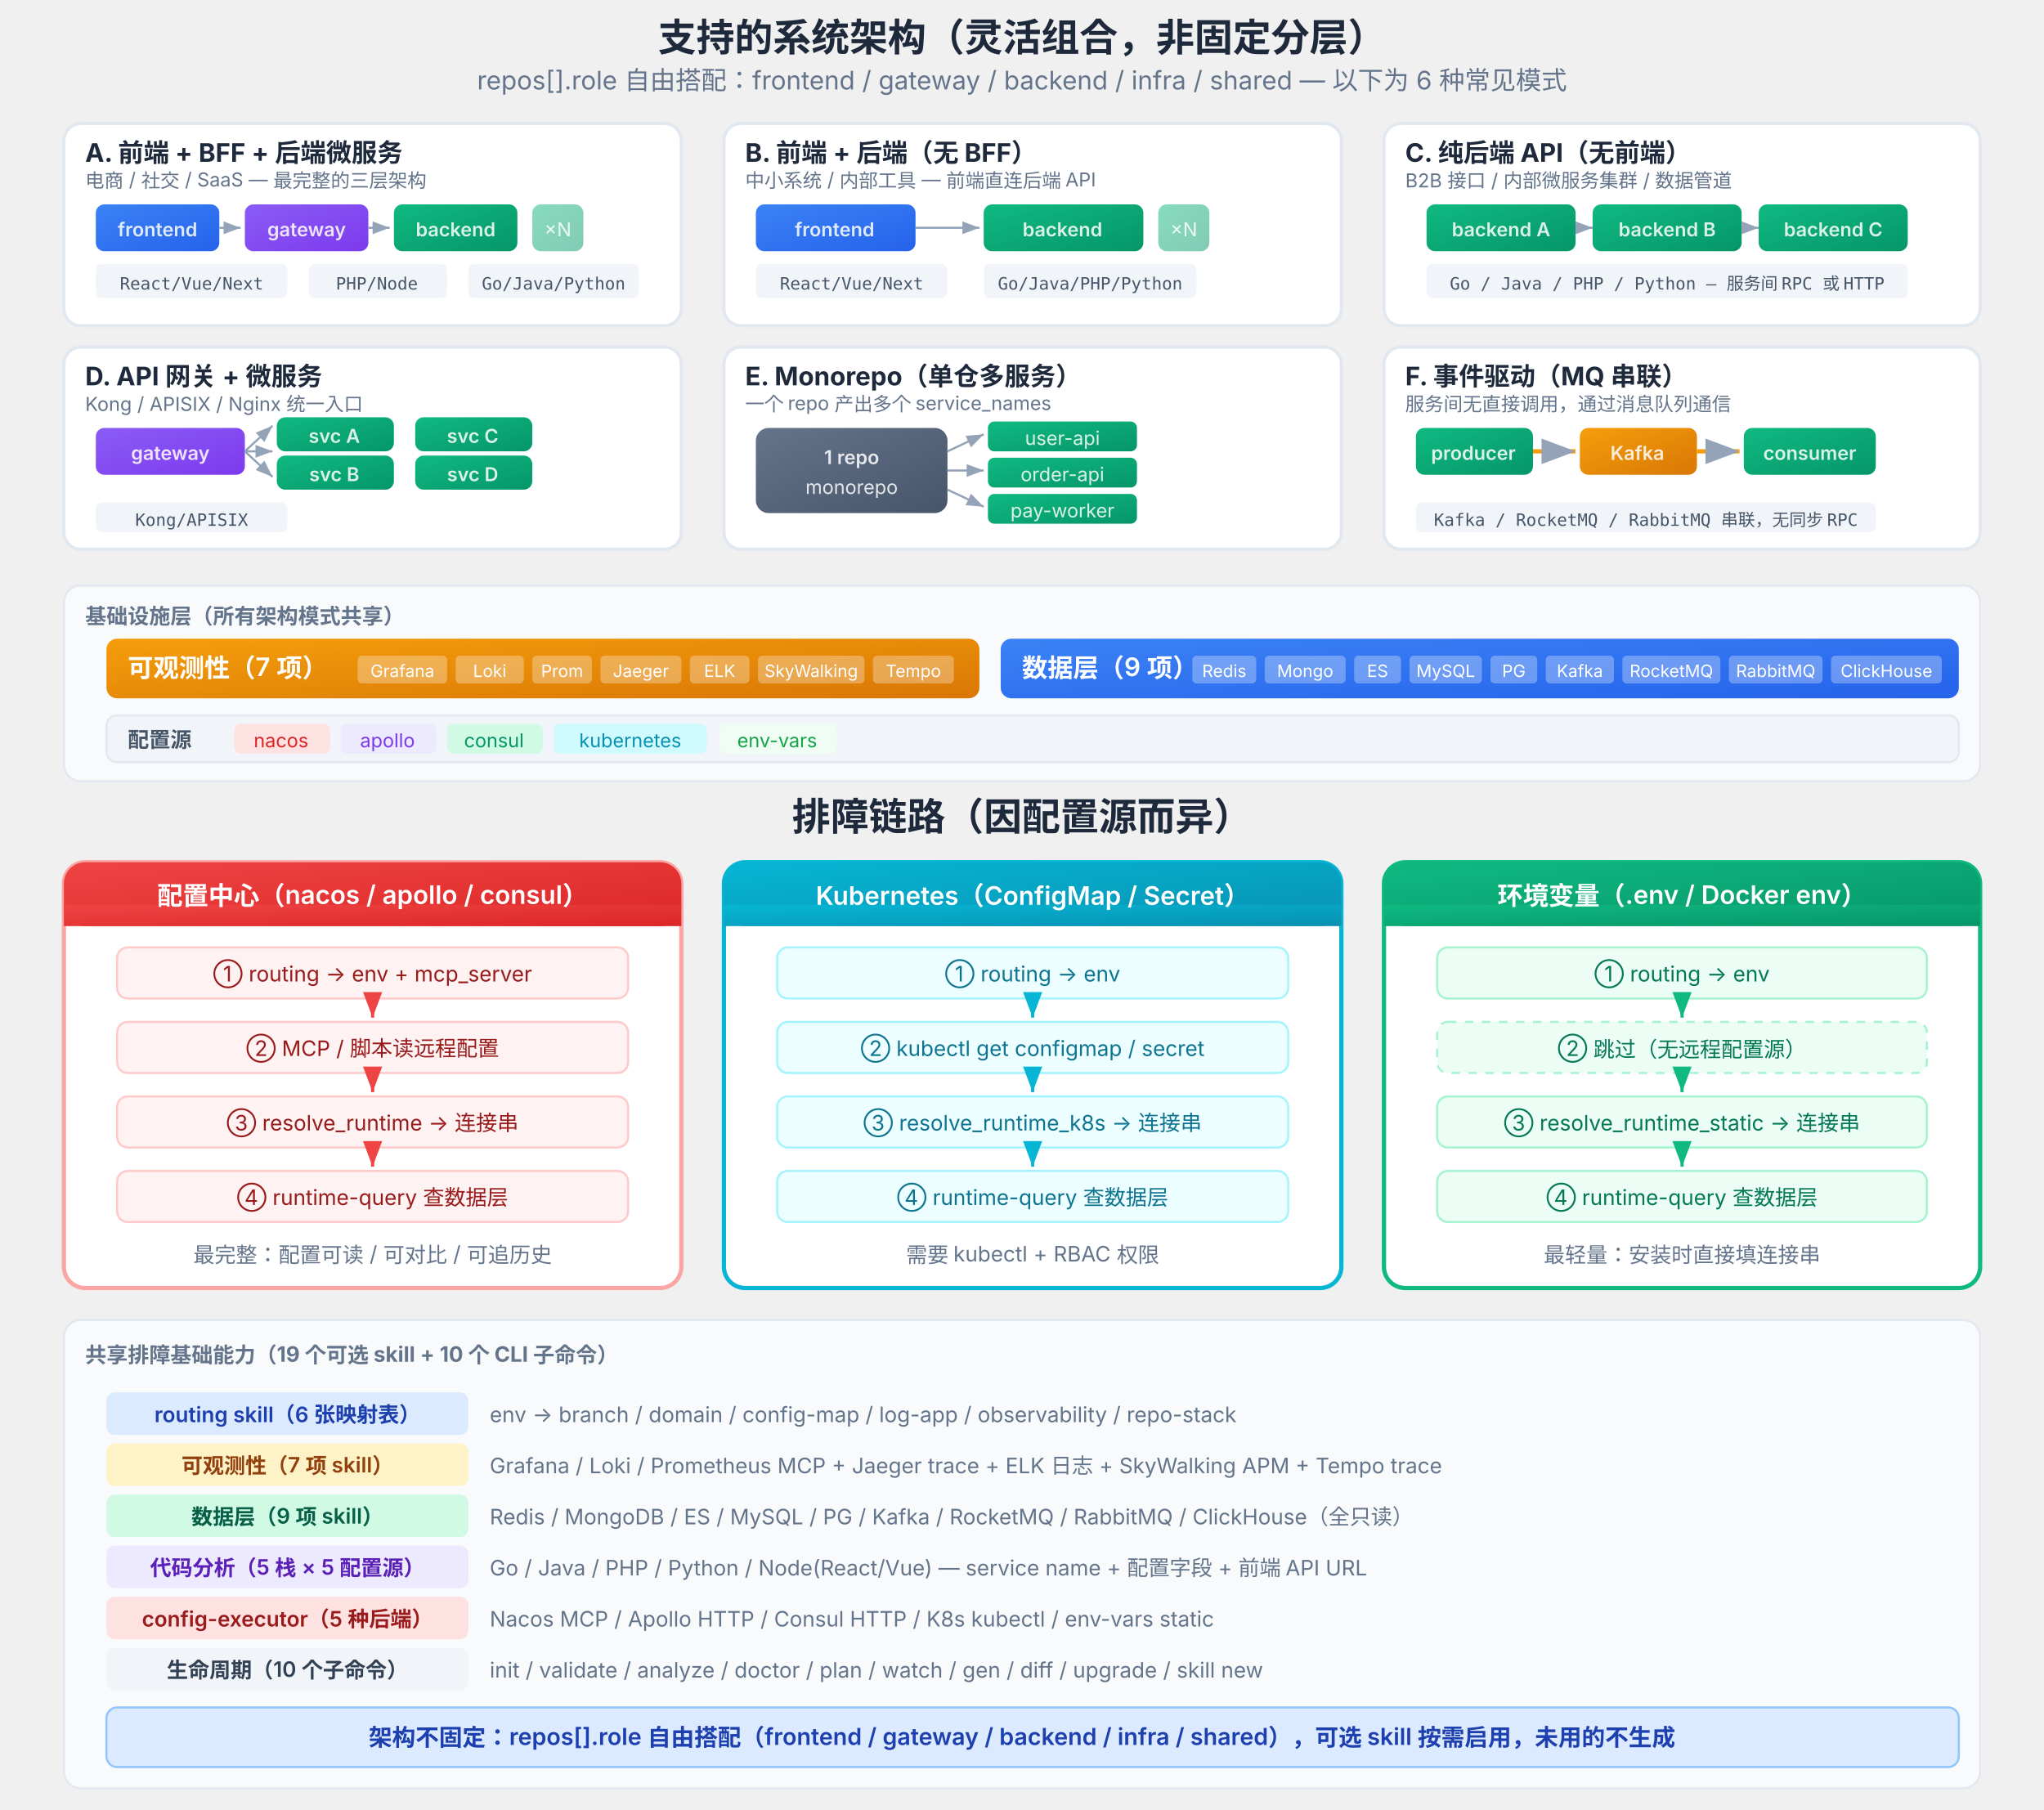
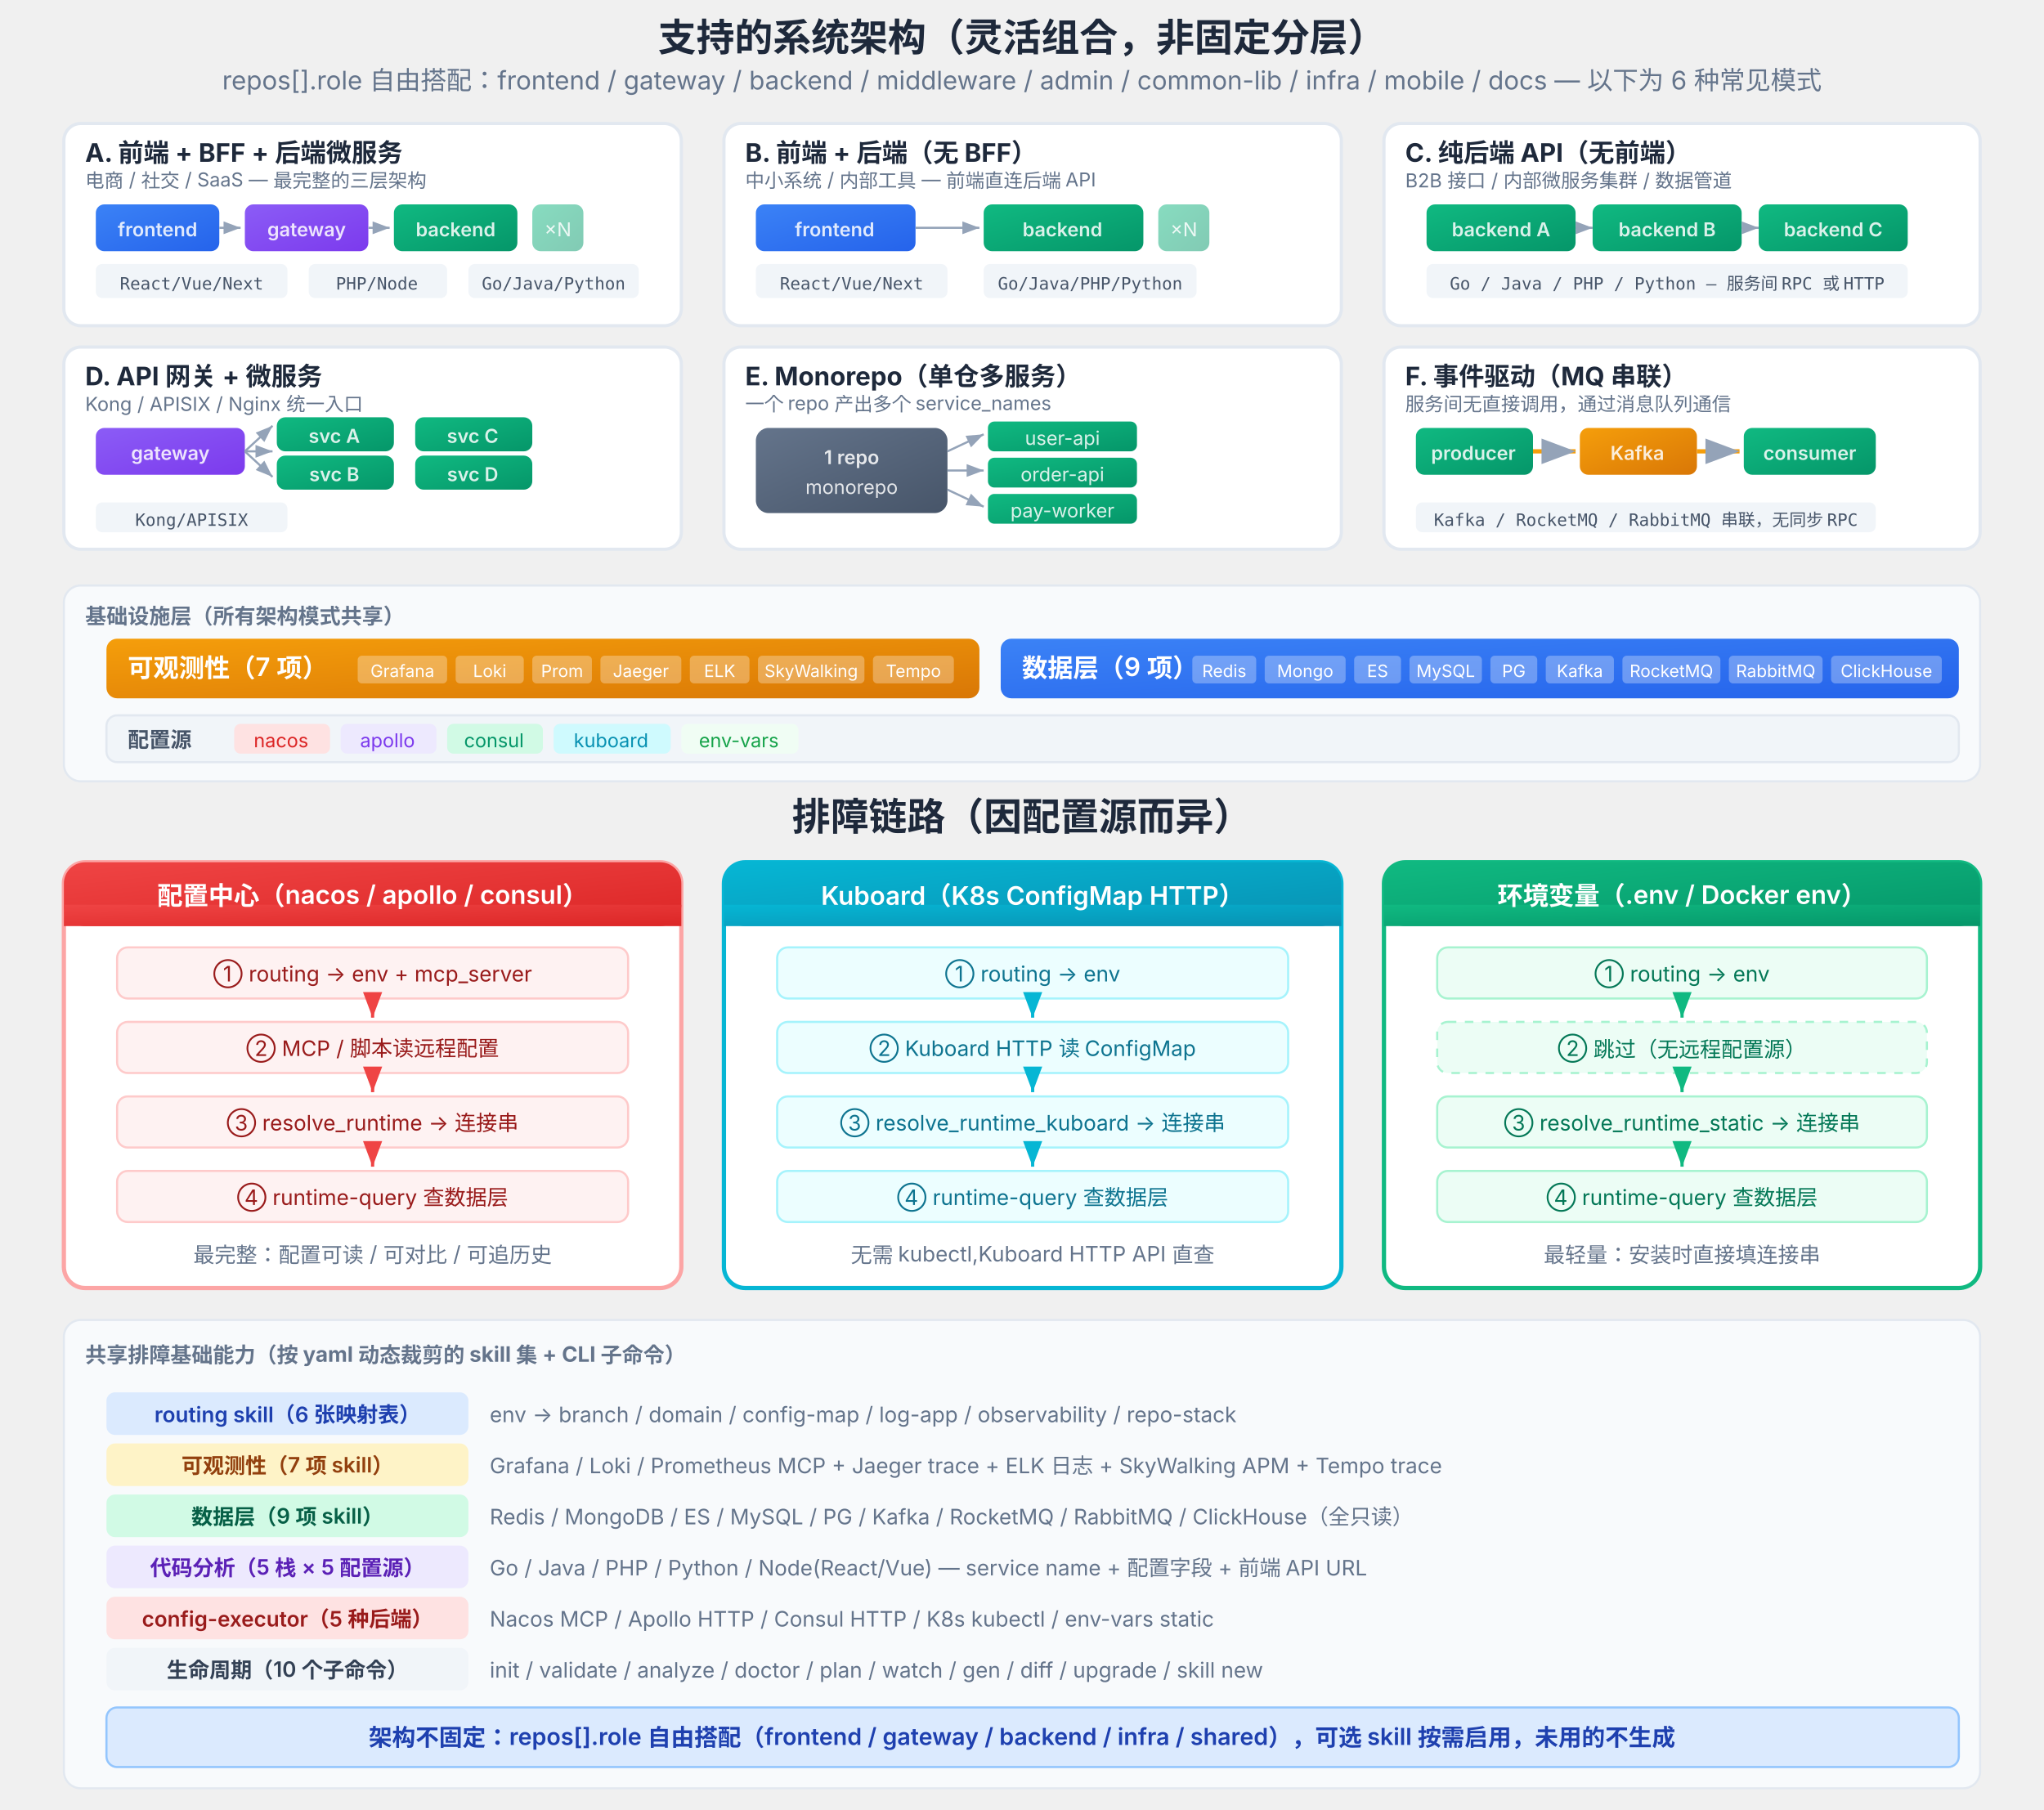
<svg xmlns="http://www.w3.org/2000/svg" viewBox="0 0 960 850" width="960" height="850">
  <defs>
    <linearGradient id="blue" x1="0%" y1="0%" x2="100%" y2="100%">
      <stop offset="0%" stop-color="#3B82F6" />
      <stop offset="100%" stop-color="#2563EB" />
    </linearGradient>
    <linearGradient id="purple" x1="0%" y1="0%" x2="100%" y2="100%">
      <stop offset="0%" stop-color="#8B5CF6" />
      <stop offset="100%" stop-color="#7C3AED" />
    </linearGradient>
    <linearGradient id="orange" x1="0%" y1="0%" x2="100%" y2="100%">
      <stop offset="0%" stop-color="#F59E0B" />
      <stop offset="100%" stop-color="#D97706" />
    </linearGradient>
    <linearGradient id="green" x1="0%" y1="0%" x2="100%" y2="100%">
      <stop offset="0%" stop-color="#10B981" />
      <stop offset="100%" stop-color="#059669" />
    </linearGradient>
    <linearGradient id="red" x1="0%" y1="0%" x2="100%" y2="100%">
      <stop offset="0%" stop-color="#EF4444" />
      <stop offset="100%" stop-color="#DC2626" />
    </linearGradient>
    <linearGradient id="cyan" x1="0%" y1="0%" x2="100%" y2="100%">
      <stop offset="0%" stop-color="#06B6D4" />
      <stop offset="100%" stop-color="#0891B2" />
    </linearGradient>
    <linearGradient id="gray" x1="0%" y1="0%" x2="100%" y2="100%">
      <stop offset="0%" stop-color="#64748B" />
      <stop offset="100%" stop-color="#475569" />
    </linearGradient>
    <marker id="arr" markerWidth="8" markerHeight="6" refX="8" refY="3" orient="auto">
      <polygon points="0 0, 8 3, 0 6" fill="#94A3B8" />
    </marker>
    <marker id="arr-r" markerWidth="8" markerHeight="6" refX="8" refY="3" orient="auto">
      <polygon points="0 0, 8 3, 0 6" fill="#EF4444" />
    </marker>
    <marker id="arr-c" markerWidth="8" markerHeight="6" refX="8" refY="3" orient="auto">
      <polygon points="0 0, 8 3, 0 6" fill="#06B6D4" />
    </marker>
    <marker id="arr-g" markerWidth="8" markerHeight="6" refX="8" refY="3" orient="auto">
      <polygon points="0 0, 8 3, 0 6" fill="#10B981" />
    </marker>
  </defs>
  <style>
    text { font-family: system-ui, -apple-system, sans-serif; }
    .title { font-size: 18px; font-weight: 700; fill: #1E293B; }
    .subtitle { font-size: 12px; fill: #64748B; }
    .box-label { font-size: 12px; font-weight: 600; fill: white; }
    .box-sub { font-size: 9px; fill: rgba(255,255,255,0.85); }
    .note { font-size: 10px; fill: #64748B; }
    .tag { font-size: 8px; font-family: monospace; }
    .pattern-title { font-size: 12px; font-weight: 700; fill: #1E293B; }
    .pattern-desc { font-size: 9px; fill: #64748B; }
  </style>
  <text x="480" y="24" text-anchor="middle" class="title">支持的系统架构（灵活组合，非固定分层）</text>
-   <text x="480" y="42" text-anchor="middle" class="subtitle">repos[].role 自由搭配：frontend / gateway / backend / infra / shared — 以下为 6 种常见模式</text>
+   <text x="480" y="42" text-anchor="middle" class="subtitle">repos[].role 自由搭配：frontend / gateway / backend / middleware / admin / common-lib / infra / mobile / docs — 以下为 6 种常见模式</text>
  <rect x="30" y="58" width="290" height="95" rx="8" fill="white" stroke="#E2E8F0" stroke-width="1.5" />
  <text x="40" y="76" class="pattern-title">A. 前端 + BFF + 后端微服务</text>
  <text x="40" y="88" class="pattern-desc">电商 / 社交 / SaaS — 最完整的三层架构</text>
  <rect x="45" y="96" width="58" height="22" rx="4" fill="url(#blue)" />
  <text x="74" y="111" text-anchor="middle" class="box-sub" fill="white" font-size="9" font-weight="600">frontend</text>
  <line x1="103" y1="107" x2="113" y2="107" stroke="#94A3B8" stroke-width="1" marker-end="url(#arr)" />
  <rect x="115" y="96" width="58" height="22" rx="4" fill="url(#purple)" />
  <text x="144" y="111" text-anchor="middle" class="box-sub" fill="white" font-size="9" font-weight="600">gateway</text>
  <line x1="173" y1="107" x2="183" y2="107" stroke="#94A3B8" stroke-width="1" marker-end="url(#arr)" />
  <rect x="185" y="96" width="58" height="22" rx="4" fill="url(#green)" />
  <text x="214" y="111" text-anchor="middle" class="box-sub" fill="white" font-size="9" font-weight="600">backend</text>
  <rect x="250" y="96" width="24" height="22" rx="4" fill="url(#green)" opacity="0.5" />
  <text x="262" y="111" text-anchor="middle" class="box-sub" fill="white" font-size="9">×N</text>
  <rect x="45" y="124" width="90" height="16" rx="3" fill="#F1F5F9" />
  <text x="90" y="136" text-anchor="middle" class="tag" fill="#475569">React/Vue/Next</text>
  <rect x="145" y="124" width="65" height="16" rx="3" fill="#F1F5F9" />
  <text x="177" y="136" text-anchor="middle" class="tag" fill="#475569">PHP/Node</text>
  <rect x="220" y="124" width="80" height="16" rx="3" fill="#F1F5F9" />
  <text x="260" y="136" text-anchor="middle" class="tag" fill="#475569">Go/Java/Python</text>
  <rect x="340" y="58" width="290" height="95" rx="8" fill="white" stroke="#E2E8F0" stroke-width="1.5" />
  <text x="350" y="76" class="pattern-title">B. 前端 + 后端（无 BFF）</text>
  <text x="350" y="88" class="pattern-desc">中小系统 / 内部工具 — 前端直连后端 API</text>
  <rect x="355" y="96" width="75" height="22" rx="4" fill="url(#blue)" />
  <text x="392" y="111" text-anchor="middle" class="box-sub" fill="white" font-size="9" font-weight="600">frontend</text>
  <line x1="430" y1="107" x2="460" y2="107" stroke="#94A3B8" stroke-width="1" marker-end="url(#arr)" />
  <rect x="462" y="96" width="75" height="22" rx="4" fill="url(#green)" />
  <text x="499" y="111" text-anchor="middle" class="box-sub" fill="white" font-size="9" font-weight="600">backend</text>
  <rect x="544" y="96" width="24" height="22" rx="4" fill="url(#green)" opacity="0.5" />
  <text x="556" y="111" text-anchor="middle" class="box-sub" fill="white" font-size="9">×N</text>
  <rect x="355" y="124" width="90" height="16" rx="3" fill="#F1F5F9" />
  <text x="400" y="136" text-anchor="middle" class="tag" fill="#475569">React/Vue/Next</text>
  <rect x="462" y="124" width="100" height="16" rx="3" fill="#F1F5F9" />
  <text x="512" y="136" text-anchor="middle" class="tag" fill="#475569">Go/Java/PHP/Python</text>
  <rect x="650" y="58" width="280" height="95" rx="8" fill="white" stroke="#E2E8F0" stroke-width="1.5" />
  <text x="660" y="76" class="pattern-title">C. 纯后端 API（无前端）</text>
  <text x="660" y="88" class="pattern-desc">B2B 接口 / 内部微服务集群 / 数据管道</text>
  <rect x="670" y="96" width="70" height="22" rx="4" fill="url(#green)" />
  <text x="705" y="111" text-anchor="middle" class="box-sub" fill="white" font-size="9" font-weight="600">backend A</text>
  <rect x="748" y="96" width="70" height="22" rx="4" fill="url(#green)" />
  <text x="783" y="111" text-anchor="middle" class="box-sub" fill="white" font-size="9" font-weight="600">backend B</text>
  <rect x="826" y="96" width="70" height="22" rx="4" fill="url(#green)" />
  <text x="861" y="111" text-anchor="middle" class="box-sub" fill="white" font-size="9" font-weight="600">backend C</text>
  <line x1="740" y1="107" x2="748" y2="107" stroke="#94A3B8" stroke-width="1" marker-end="url(#arr)" />
  <line x1="818" y1="107" x2="826" y2="107" stroke="#94A3B8" stroke-width="1" marker-end="url(#arr)" />
  <rect x="670" y="124" width="226" height="16" rx="3" fill="#F1F5F9" />
  <text x="783" y="136" text-anchor="middle" class="tag" fill="#475569">Go / Java / PHP / Python — 服务间 RPC 或 HTTP</text>
  <rect x="30" y="163" width="290" height="95" rx="8" fill="white" stroke="#E2E8F0" stroke-width="1.5" />
  <text x="40" y="181" class="pattern-title">D. API 网关 + 微服务</text>
  <text x="40" y="193" class="pattern-desc">Kong / APISIX / Nginx 统一入口</text>
  <rect x="45" y="201" width="70" height="22" rx="4" fill="url(#purple)" />
  <text x="80" y="216" text-anchor="middle" class="box-sub" fill="white" font-size="9" font-weight="600">gateway</text>
  <line x1="115" y1="212" x2="128" y2="200" stroke="#94A3B8" stroke-width="1" marker-end="url(#arr)" />
  <line x1="115" y1="212" x2="128" y2="212" stroke="#94A3B8" stroke-width="1" marker-end="url(#arr)" />
  <line x1="115" y1="212" x2="128" y2="224" stroke="#94A3B8" stroke-width="1" marker-end="url(#arr)" />
  <rect x="130" y="196" width="55" height="16" rx="4" fill="url(#green)" />
  <text x="157" y="208" text-anchor="middle" class="box-sub" fill="white" font-size="8" font-weight="600">svc A</text>
  <rect x="130" y="214" width="55" height="16" rx="4" fill="url(#green)" />
  <text x="157" y="226" text-anchor="middle" class="box-sub" fill="white" font-size="8" font-weight="600">svc B</text>
  <rect x="195" y="196" width="55" height="16" rx="4" fill="url(#green)" />
  <text x="222" y="208" text-anchor="middle" class="box-sub" fill="white" font-size="8" font-weight="600">svc C</text>
  <rect x="195" y="214" width="55" height="16" rx="4" fill="url(#green)" />
  <text x="222" y="226" text-anchor="middle" class="box-sub" fill="white" font-size="8" font-weight="600">svc D</text>
  <rect x="45" y="236" width="90" height="14" rx="3" fill="#F1F5F9" />
  <text x="90" y="247" text-anchor="middle" class="tag" fill="#475569">Kong/APISIX</text>
  <rect x="340" y="163" width="290" height="95" rx="8" fill="white" stroke="#E2E8F0" stroke-width="1.5" />
  <text x="350" y="181" class="pattern-title">E. Monorepo（单仓多服务）</text>
  <text x="350" y="193" class="pattern-desc">一个 repo 产出多个 service_names</text>
  <rect x="355" y="201" width="90" height="40" rx="6" fill="url(#gray)" />
  <text x="400" y="218" text-anchor="middle" class="box-sub" fill="white" font-size="9" font-weight="600">1 repo</text>
  <text x="400" y="232" text-anchor="middle" class="box-sub" fill="white" font-size="8">monorepo</text>
  <line x1="445" y1="212" x2="462" y2="204" stroke="#94A3B8" stroke-width="1" marker-end="url(#arr)" />
  <line x1="445" y1="221" x2="462" y2="221" stroke="#94A3B8" stroke-width="1" marker-end="url(#arr)" />
  <line x1="445" y1="230" x2="462" y2="238" stroke="#94A3B8" stroke-width="1" marker-end="url(#arr)" />
  <rect x="464" y="198" width="70" height="14" rx="3" fill="url(#green)" />
  <text x="499" y="209" text-anchor="middle" class="box-sub" fill="white" font-size="8">user-api</text>
  <rect x="464" y="215" width="70" height="14" rx="3" fill="url(#green)" />
  <text x="499" y="226" text-anchor="middle" class="box-sub" fill="white" font-size="8">order-api</text>
  <rect x="464" y="232" width="70" height="14" rx="3" fill="url(#green)" />
  <text x="499" y="243" text-anchor="middle" class="box-sub" fill="white" font-size="8">pay-worker</text>
  <rect x="650" y="163" width="280" height="95" rx="8" fill="white" stroke="#E2E8F0" stroke-width="1.5" />
  <text x="660" y="181" class="pattern-title">F. 事件驱动（MQ 串联）</text>
  <text x="660" y="193" class="pattern-desc">服务间无直接调用，通过消息队列通信</text>
  <rect x="665" y="201" width="55" height="22" rx="4" fill="url(#green)" />
  <text x="692" y="216" text-anchor="middle" class="box-sub" fill="white" font-size="8" font-weight="600">producer</text>
  <line x1="720" y1="212" x2="740" y2="212" stroke="#F59E0B" stroke-width="2" marker-end="url(#arr)" />
  <rect x="742" y="201" width="55" height="22" rx="4" fill="url(#orange)" />
  <text x="769" y="216" text-anchor="middle" class="box-sub" fill="white" font-size="8" font-weight="600">Kafka</text>
  <line x1="797" y1="212" x2="817" y2="212" stroke="#F59E0B" stroke-width="2" marker-end="url(#arr)" />
  <rect x="819" y="201" width="62" height="22" rx="4" fill="url(#green)" />
  <text x="850" y="216" text-anchor="middle" class="box-sub" fill="white" font-size="8" font-weight="600">consumer</text>
  <rect x="665" y="236" width="216" height="14" rx="3" fill="#F1F5F9" />
  <text x="773" y="247" text-anchor="middle" class="tag" fill="#475569">Kafka / RocketMQ / RabbitMQ 串联，无同步 RPC</text>
  <rect x="30" y="275" width="900" height="92" rx="8" fill="#F8FAFC" stroke="#E2E8F0" />
  <text x="40" y="293" class="note" font-weight="600" font-size="11" fill="#1E293B">基础设施层（所有架构模式共享）</text>
  <rect x="50" y="300" width="410" height="28" rx="5" fill="url(#orange)" />
  <text x="60" y="318" class="box-label">可观测性（7 项）</text>
  <g transform="translate(168, 308)" font-family="monospace" font-size="8">
    <rect width="42" height="13" rx="2" fill="rgba(255,255,255,0.3)" />
    <text x="21" y="10" text-anchor="middle" fill="white">Grafana</text>
    <rect x="46" width="32" height="13" rx="2" fill="rgba(255,255,255,0.3)" />
    <text x="62" y="10" text-anchor="middle" fill="white">Loki</text>
    <rect x="82" width="28" height="13" rx="2" fill="rgba(255,255,255,0.3)" />
    <text x="96" y="10" text-anchor="middle" fill="white">Prom</text>
    <rect x="114" width="38" height="13" rx="2" fill="rgba(255,255,255,0.3)" />
    <text x="133" y="10" text-anchor="middle" fill="white">Jaeger</text>
    <rect x="156" width="28" height="13" rx="2" fill="rgba(255,255,255,0.3)" />
    <text x="170" y="10" text-anchor="middle" fill="white">ELK</text>
    <rect x="188" width="50" height="13" rx="2" fill="rgba(255,255,255,0.3)" />
    <text x="213" y="10" text-anchor="middle" fill="white">SkyWalking</text>
    <rect x="242" width="38" height="13" rx="2" fill="rgba(255,255,255,0.3)" />
    <text x="261" y="10" text-anchor="middle" fill="white">Tempo</text>
  </g>
  <rect x="470" y="300" width="450" height="28" rx="5" fill="url(#blue)" />
  <text x="480" y="318" class="box-label">数据层（9 项）</text>
  <g transform="translate(560, 308)" font-family="monospace" font-size="8">
    <rect width="30" height="13" rx="2" fill="rgba(255,255,255,0.3)" />
    <text x="15" y="10" text-anchor="middle" fill="white">Redis</text>
    <rect x="34" width="38" height="13" rx="2" fill="rgba(255,255,255,0.3)" />
    <text x="53" y="10" text-anchor="middle" fill="white">Mongo</text>
    <rect x="76" width="22" height="13" rx="2" fill="rgba(255,255,255,0.3)" />
    <text x="87" y="10" text-anchor="middle" fill="white">ES</text>
    <rect x="102" width="34" height="13" rx="2" fill="rgba(255,255,255,0.3)" />
    <text x="119" y="10" text-anchor="middle" fill="white">MySQL</text>
    <rect x="140" width="22" height="13" rx="2" fill="rgba(255,255,255,0.3)" />
    <text x="151" y="10" text-anchor="middle" fill="white">PG</text>
    <rect x="166" width="32" height="13" rx="2" fill="rgba(255,255,255,0.3)" />
    <text x="182" y="10" text-anchor="middle" fill="white">Kafka</text>
    <rect x="202" width="46" height="13" rx="2" fill="rgba(255,255,255,0.3)" />
    <text x="225" y="10" text-anchor="middle" fill="white">RocketMQ</text>
    <rect x="252" width="44" height="13" rx="2" fill="rgba(255,255,255,0.3)" />
    <text x="274" y="10" text-anchor="middle" fill="white">RabbitMQ</text>
    <rect x="300" width="52" height="13" rx="2" fill="rgba(255,255,255,0.3)" />
    <text x="326" y="10" text-anchor="middle" fill="white">ClickHouse</text>
  </g>
  <rect x="50" y="336" width="870" height="22" rx="5" fill="#F1F5F9" stroke="#E2E8F0" />
  <text x="60" y="351" font-size="10" fill="#475569" font-weight="600">配置源</text>
  <g transform="translate(110, 340)" font-family="monospace" font-size="9">
    <rect width="45" height="14" rx="3" fill="#FEE2E2" />
    <text x="22" y="11" text-anchor="middle" fill="#DC2626">nacos</text>
    <rect x="50" width="45" height="14" rx="3" fill="#EDE9FE" />
    <text x="72" y="11" text-anchor="middle" fill="#7C3AED">apollo</text>
    <rect x="100" width="45" height="14" rx="3" fill="#D1FAE5" />
    <text x="122" y="11" text-anchor="middle" fill="#059669">consul</text>
-     <rect x="150" width="72" height="14" rx="3" fill="#CFFAFE" />
-     <text x="186" y="11" text-anchor="middle" fill="#0891B2">kubernetes</text>
-     <rect x="228" width="55" height="14" rx="3" fill="#F0FDF4" />
-     <text x="255" y="11" text-anchor="middle" fill="#16A34A">env-vars</text>
+     <rect x="150" width="55" height="14" rx="3" fill="#CFFAFE" />
+     <text x="177" y="11" text-anchor="middle" fill="#0891B2">kuboard</text>
+     <rect x="210" width="55" height="14" rx="3" fill="#F0FDF4" />
+     <text x="237" y="11" text-anchor="middle" fill="#16A34A">env-vars</text>
  </g>
  <text x="480" y="390" text-anchor="middle" class="title" font-size="15">排障链路（因配置源而异）</text>
  <rect x="30" y="405" width="290" height="200" rx="10" fill="white" stroke="#FCA5A5" stroke-width="2" />
  <rect x="30" y="405" width="290" height="30" rx="10" fill="url(#red)" />
  <rect x="30" y="425" width="290" height="10" fill="url(#red)" />
  <text x="175" y="425" text-anchor="middle" class="box-label" font-size="12">配置中心（nacos / apollo / consul）</text>
  <rect x="55" y="445" width="240" height="24" rx="5" fill="#FEF2F2" stroke="#FECACA" />
  <text x="175" y="461" text-anchor="middle" font-size="10" fill="#991B1B">① routing → env + mcp_server</text>
  <line x1="175" y1="469" x2="175" y2="478" stroke="#EF4444" stroke-width="1.5" marker-end="url(#arr-r)" />
  <rect x="55" y="480" width="240" height="24" rx="5" fill="#FEF2F2" stroke="#FECACA" />
  <text x="175" y="496" text-anchor="middle" font-size="10" fill="#991B1B">② MCP / 脚本读远程配置</text>
  <line x1="175" y1="504" x2="175" y2="513" stroke="#EF4444" stroke-width="1.5" marker-end="url(#arr-r)" />
  <rect x="55" y="515" width="240" height="24" rx="5" fill="#FEF2F2" stroke="#FECACA" />
  <text x="175" y="531" text-anchor="middle" font-size="10" fill="#991B1B">③ resolve_runtime → 连接串</text>
  <line x1="175" y1="539" x2="175" y2="548" stroke="#EF4444" stroke-width="1.5" marker-end="url(#arr-r)" />
  <rect x="55" y="550" width="240" height="24" rx="5" fill="#FEF2F2" stroke="#FECACA" />
  <text x="175" y="566" text-anchor="middle" font-size="10" fill="#991B1B">④ runtime-query 查数据层</text>
  <text x="175" y="593" text-anchor="middle" class="note">最完整：配置可读 / 可对比 / 可追历史</text>
  <rect x="340" y="405" width="290" height="200" rx="10" fill="white" stroke="#06B6D4" stroke-width="2" />
  <rect x="340" y="405" width="290" height="30" rx="10" fill="url(#cyan)" />
  <rect x="340" y="425" width="290" height="10" fill="url(#cyan)" />
-   <text x="485" y="425" text-anchor="middle" class="box-label" font-size="12">Kubernetes（ConfigMap / Secret）</text>
+   <text x="485" y="425" text-anchor="middle" class="box-label" font-size="12">Kuboard（K8s ConfigMap HTTP）</text>
  <rect x="365" y="445" width="240" height="24" rx="5" fill="#ECFEFF" stroke="#A5F3FC" />
  <text x="485" y="461" text-anchor="middle" font-size="10" fill="#0E7490">① routing → env</text>
  <line x1="485" y1="469" x2="485" y2="478" stroke="#06B6D4" stroke-width="1.5" marker-end="url(#arr-c)" />
  <rect x="365" y="480" width="240" height="24" rx="5" fill="#ECFEFF" stroke="#A5F3FC" />
-   <text x="485" y="496" text-anchor="middle" font-size="10" fill="#0E7490">② kubectl get configmap / secret</text>
+   <text x="485" y="496" text-anchor="middle" font-size="10" fill="#0E7490">② Kuboard HTTP 读 ConfigMap</text>
  <line x1="485" y1="504" x2="485" y2="513" stroke="#06B6D4" stroke-width="1.5" marker-end="url(#arr-c)" />
  <rect x="365" y="515" width="240" height="24" rx="5" fill="#ECFEFF" stroke="#A5F3FC" />
-   <text x="485" y="531" text-anchor="middle" font-size="10" fill="#0E7490">③ resolve_runtime_k8s → 连接串</text>
+   <text x="485" y="531" text-anchor="middle" font-size="10" fill="#0E7490">③ resolve_runtime_kuboard → 连接串</text>
  <line x1="485" y1="539" x2="485" y2="548" stroke="#06B6D4" stroke-width="1.5" marker-end="url(#arr-c)" />
  <rect x="365" y="550" width="240" height="24" rx="5" fill="#ECFEFF" stroke="#A5F3FC" />
  <text x="485" y="566" text-anchor="middle" font-size="10" fill="#0E7490">④ runtime-query 查数据层</text>
-   <text x="485" y="593" text-anchor="middle" class="note">需要 kubectl + RBAC 权限</text>
+   <text x="485" y="593" text-anchor="middle" class="note">无需 kubectl,Kuboard HTTP API 直查</text>
  <rect x="650" y="405" width="280" height="200" rx="10" fill="white" stroke="#10B981" stroke-width="2" />
  <rect x="650" y="405" width="280" height="30" rx="10" fill="url(#green)" />
  <rect x="650" y="425" width="280" height="10" fill="url(#green)" />
  <text x="790" y="425" text-anchor="middle" class="box-label" font-size="12">环境变量（.env / Docker env）</text>
  <rect x="675" y="445" width="230" height="24" rx="5" fill="#ECFDF5" stroke="#A7F3D0" />
  <text x="790" y="461" text-anchor="middle" font-size="10" fill="#047857">① routing → env</text>
  <line x1="790" y1="469" x2="790" y2="478" stroke="#10B981" stroke-width="1.5" marker-end="url(#arr-g)" />
  <rect x="675" y="480" width="230" height="24" rx="5" fill="#ECFDF5" stroke="#A7F3D0" stroke-dasharray="4" />
  <text x="790" y="496" text-anchor="middle" font-size="10" fill="#047857">② 跳过（无远程配置源）</text>
  <line x1="790" y1="504" x2="790" y2="513" stroke="#10B981" stroke-width="1.5" marker-end="url(#arr-g)" />
  <rect x="675" y="515" width="230" height="24" rx="5" fill="#ECFDF5" stroke="#A7F3D0" />
  <text x="790" y="531" text-anchor="middle" font-size="10" fill="#047857">③ resolve_runtime_static → 连接串</text>
  <line x1="790" y1="539" x2="790" y2="548" stroke="#10B981" stroke-width="1.5" marker-end="url(#arr-g)" />
  <rect x="675" y="550" width="230" height="24" rx="5" fill="#ECFDF5" stroke="#A7F3D0" />
  <text x="790" y="566" text-anchor="middle" font-size="10" fill="#047857">④ runtime-query 查数据层</text>
  <text x="790" y="593" text-anchor="middle" class="note">最轻量：安装时直接填连接串</text>
  <rect x="30" y="620" width="900" height="220" rx="8" fill="#F8FAFC" stroke="#E2E8F0" />
-   <text x="40" y="640" class="note" font-weight="700" font-size="12" fill="#1E293B">共享排障基础能力（19 个可选 skill + 10 个 CLI 子命令）</text>
+   <text x="40" y="640" class="note" font-weight="700" font-size="12" fill="#1E293B">共享排障基础能力（按 yaml 动态裁剪的 skill 集 + CLI 子命令）</text>
  <g transform="translate(50, 654)" font-size="10" fill="#475569">
    <rect width="170" height="20" rx="4" fill="#DBEAFE" />
    <text x="85" y="14" text-anchor="middle" fill="#1E40AF" font-weight="600">routing skill（6 张映射表）</text>
    <text x="180" y="14" fill="#64748B">env → branch / domain / config-map / log-app / observability / repo-stack</text>
  </g>
  <g transform="translate(50, 678)" font-size="10" fill="#475569">
    <rect width="170" height="20" rx="4" fill="#FEF3C7" />
    <text x="85" y="14" text-anchor="middle" fill="#92400E" font-weight="600">可观测性（7 项 skill）</text>
    <text x="180" y="14" fill="#64748B">Grafana / Loki / Prometheus MCP + Jaeger trace + ELK 日志 + SkyWalking APM + Tempo trace</text>
  </g>
  <g transform="translate(50, 702)" font-size="10" fill="#475569">
    <rect width="170" height="20" rx="4" fill="#D1FAE5" />
    <text x="85" y="14" text-anchor="middle" fill="#065F46" font-weight="600">数据层（9 项 skill）</text>
    <text x="180" y="14" fill="#64748B">Redis / MongoDB / ES / MySQL / PG / Kafka / RocketMQ / RabbitMQ / ClickHouse（全只读）</text>
  </g>
  <g transform="translate(50, 726)" font-size="10" fill="#475569">
    <rect width="170" height="20" rx="4" fill="#EDE9FE" />
    <text x="85" y="14" text-anchor="middle" fill="#5B21B6" font-weight="600">代码分析（5 栈 × 5 配置源）</text>
    <text x="180" y="14" fill="#64748B">Go / Java / PHP / Python / Node(React/Vue) — service name + 配置字段 + 前端 API URL</text>
  </g>
  <g transform="translate(50, 750)" font-size="10" fill="#475569">
    <rect width="170" height="20" rx="4" fill="#FEE2E2" />
    <text x="85" y="14" text-anchor="middle" fill="#991B1B" font-weight="600">config-executor（5 种后端）</text>
    <text x="180" y="14" fill="#64748B">Nacos MCP / Apollo HTTP / Consul HTTP / K8s kubectl / env-vars static</text>
  </g>
  <g transform="translate(50, 774)" font-size="10" fill="#475569">
    <rect width="170" height="20" rx="4" fill="#F1F5F9" />
    <text x="85" y="14" text-anchor="middle" fill="#334155" font-weight="600">生命周期（10 个子命令）</text>
    <text x="180" y="14" fill="#64748B">init / validate / analyze / doctor / plan / watch / gen / diff / upgrade / skill new</text>
  </g>
  <rect x="50" y="802" width="870" height="28" rx="5" fill="#DBEAFE" stroke="#93C5FD" />
  <text x="480" y="820" text-anchor="middle" font-size="11" fill="#1E40AF" font-weight="600">架构不固定：repos[].role 自由搭配（frontend / gateway / backend / infra / shared），可选 skill 按需启用，未用的不生成</text>
</svg>
